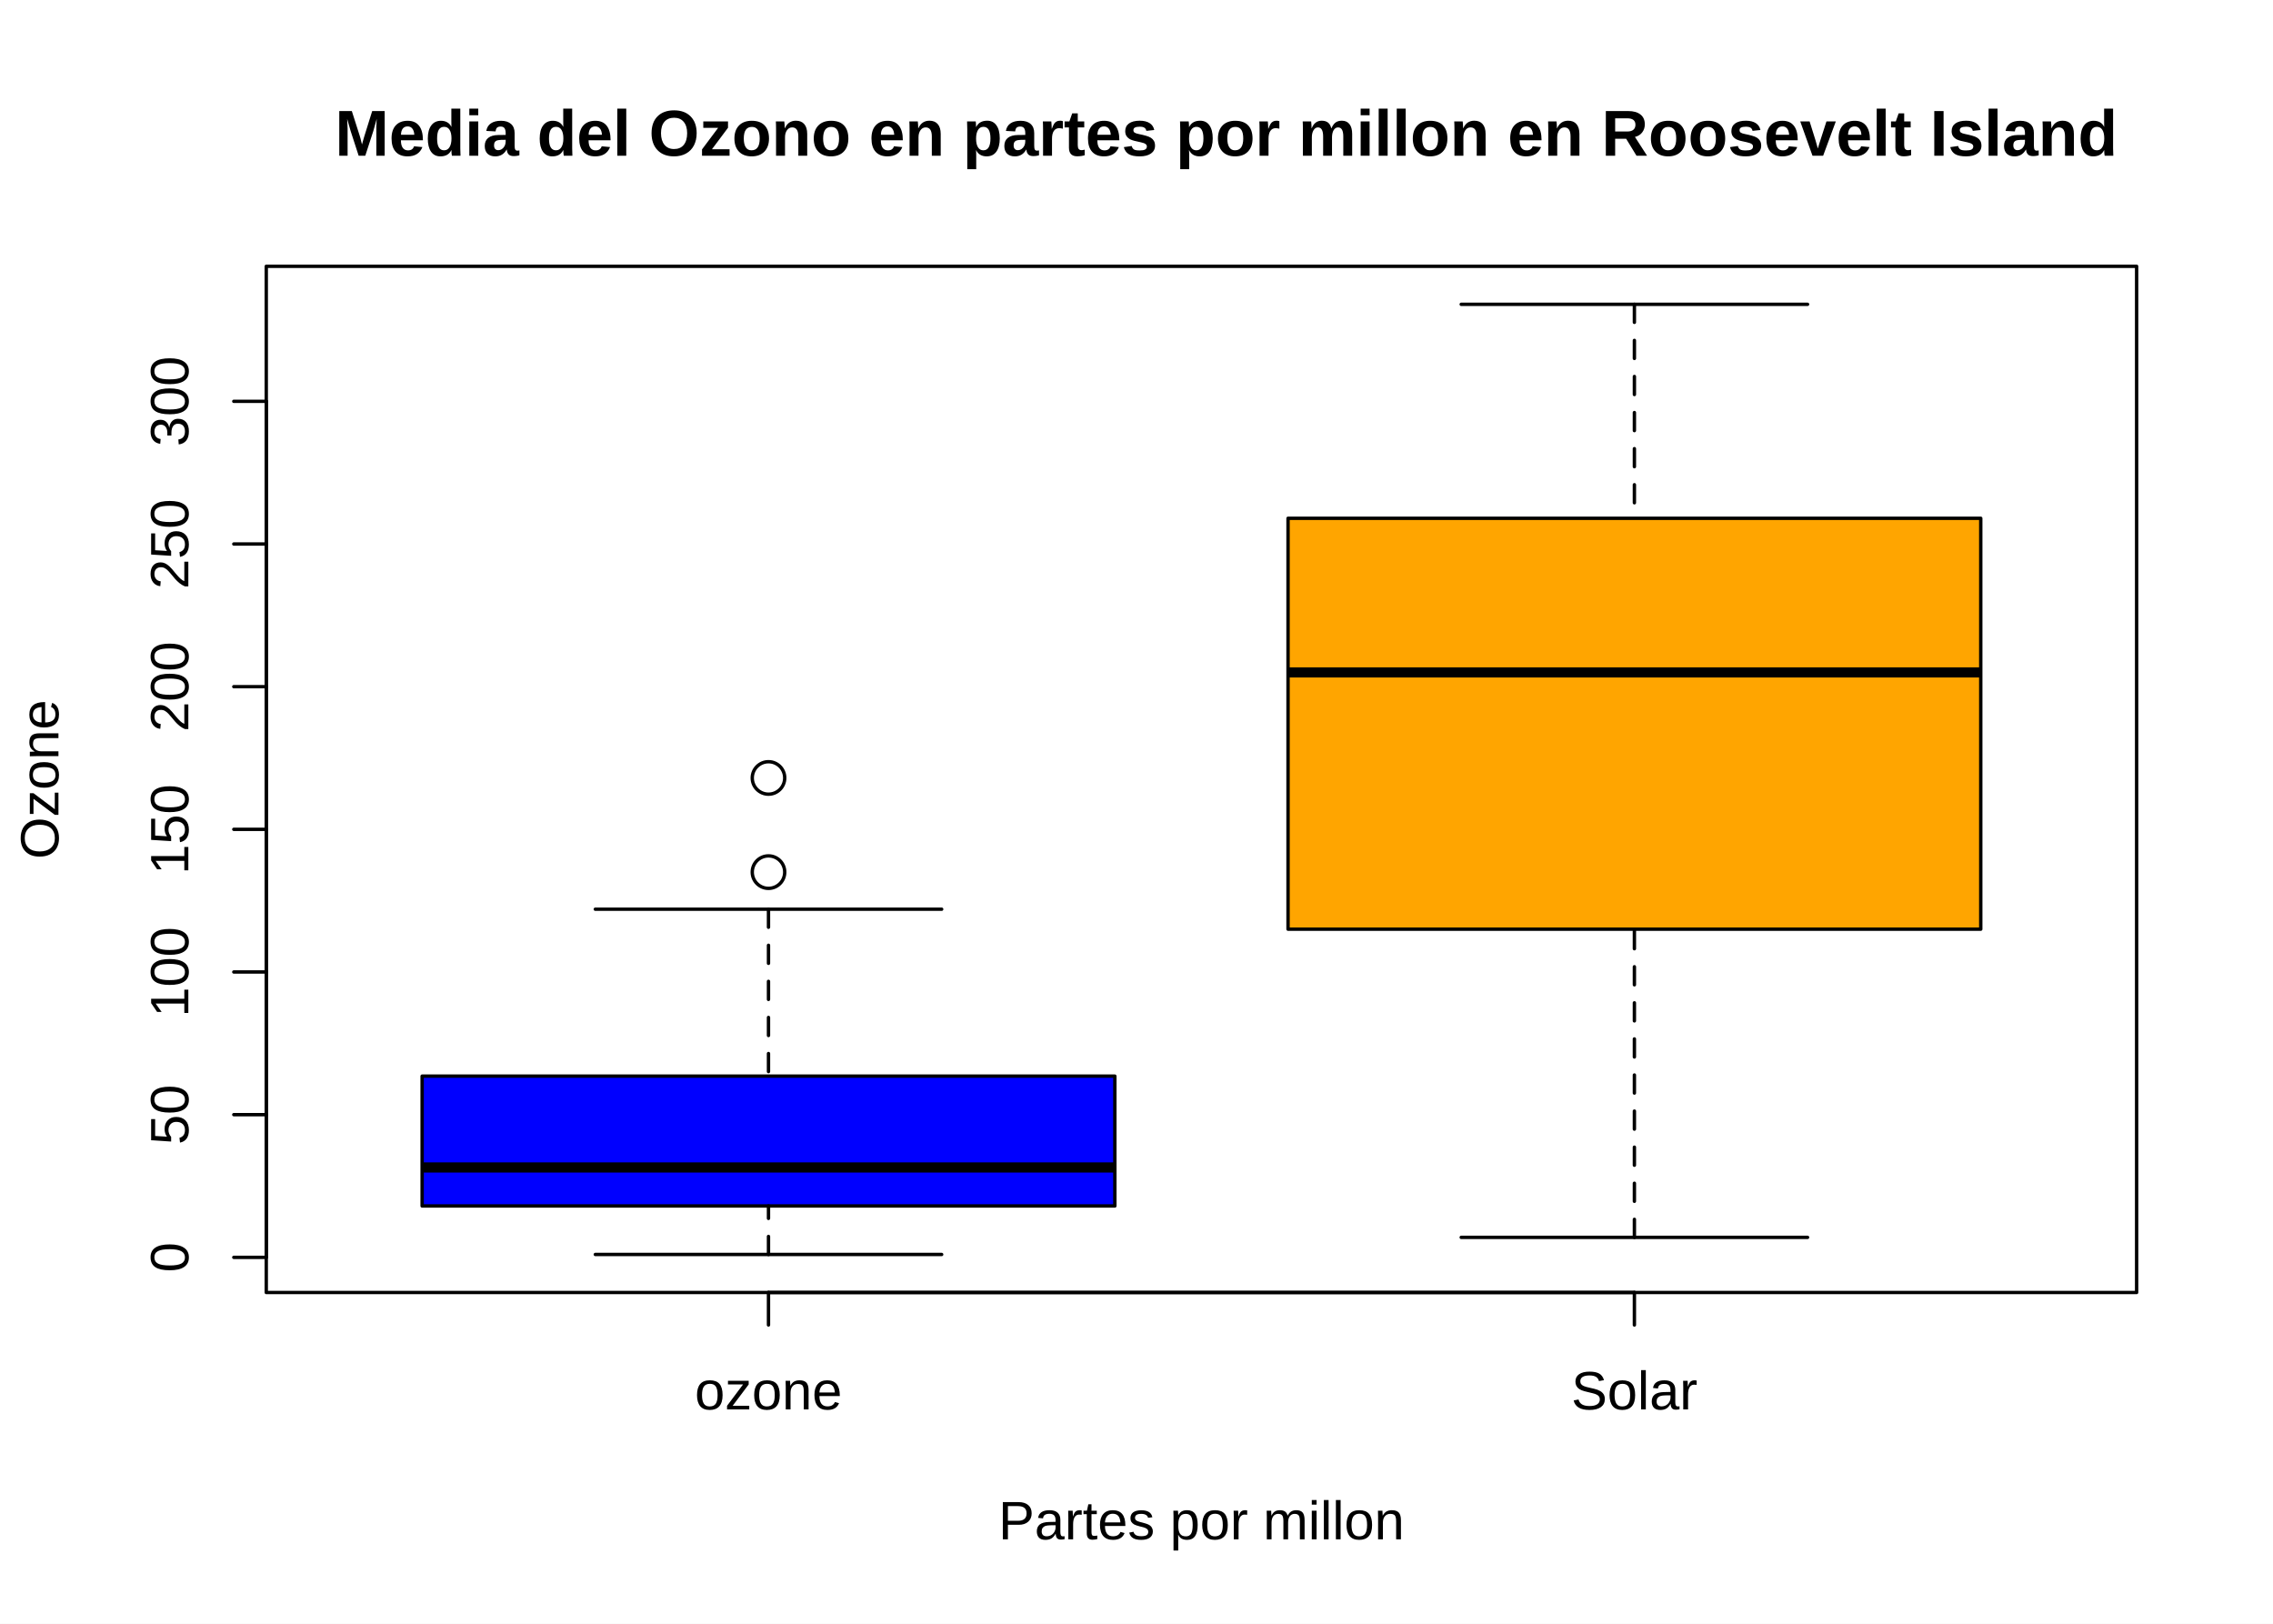
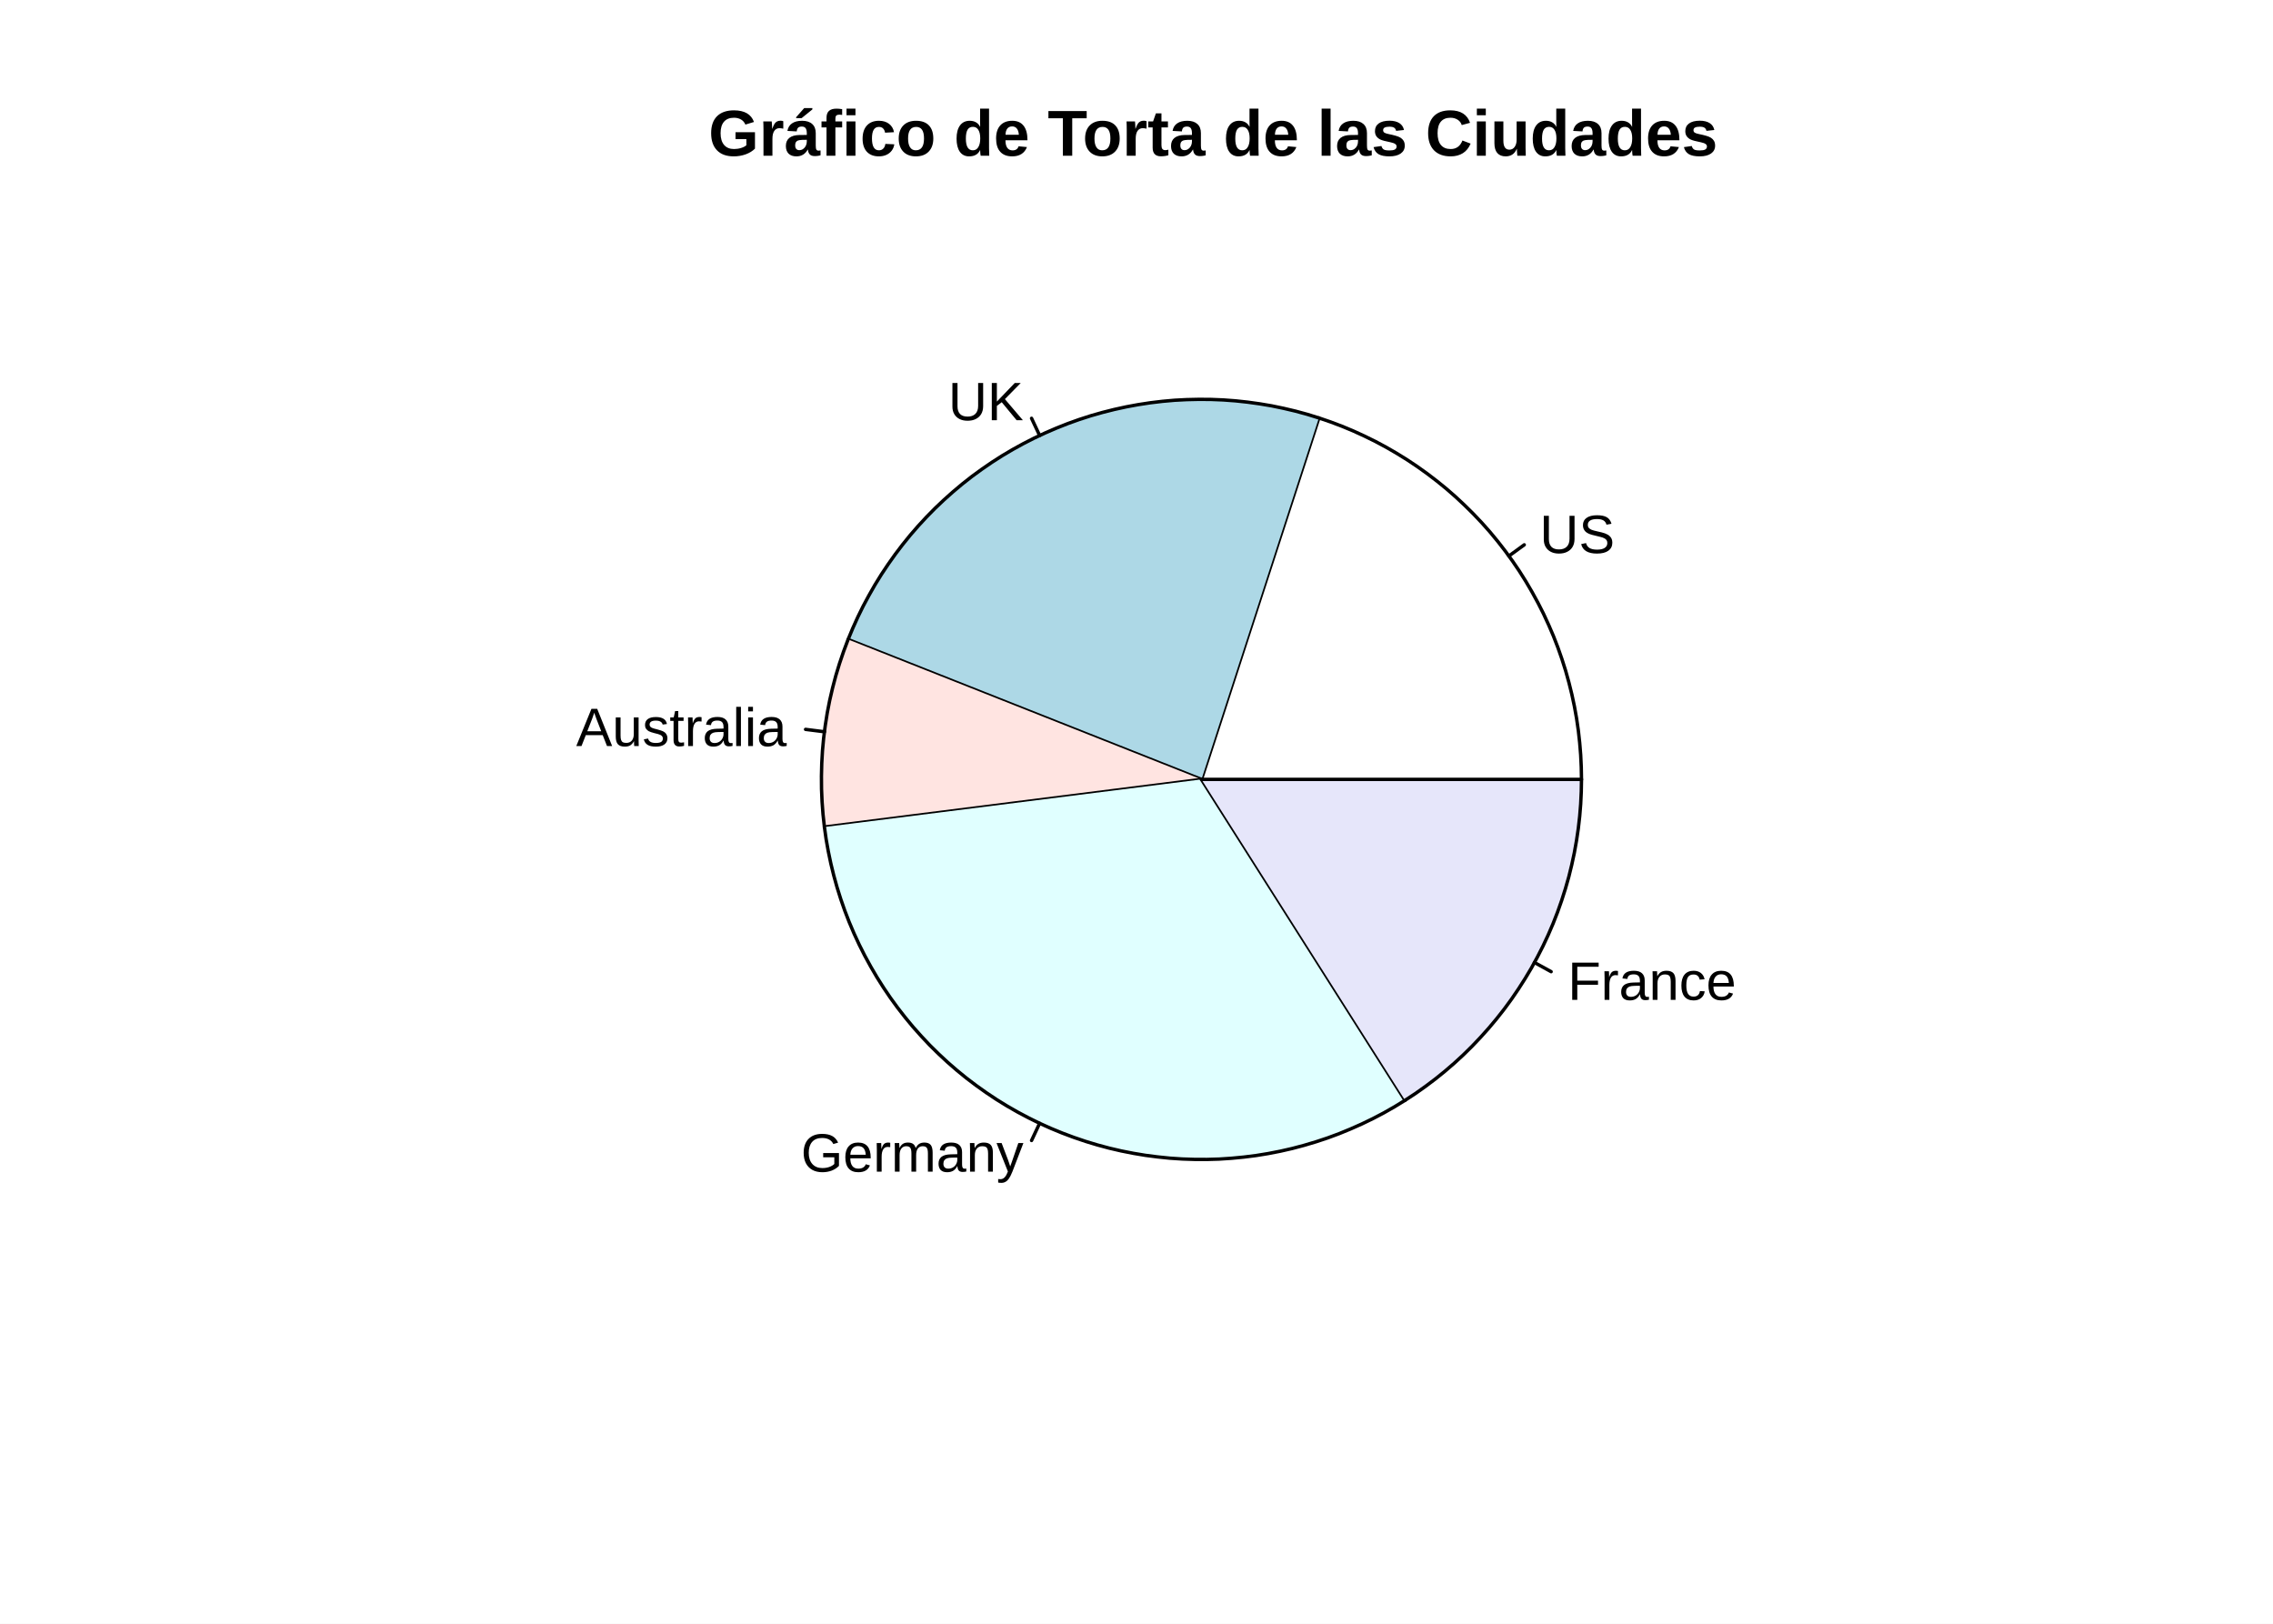
<svg xmlns="http://www.w3.org/2000/svg" viewBox="0 0 504.00 360.00">
  <defs>
    <style type="text/css">
    line, polyline, path, rect, circle {
      fill: none;
      stroke: #000000;
      stroke-linecap: round;
      stroke-linejoin: round;
      stroke-miterlimit: 10.00;
    }
  </style>
  </defs>
  <rect width="100%" height="100%" style="stroke: none; fill: #FFFFFF;" />
  <defs>
    <clipPath id="cpNTkuMDR8NDczLjc2fDI4Ni41Nnw1OS4wNA==">
      <rect x="59.04" y="59.04" width="414.72" height="227.52" />
    </clipPath>
  </defs>
-   <polyline points="93.60,267.38 247.20,267.38 247.20,238.59 93.60,238.59 " style="stroke-width: 0.75; stroke: none; fill: #0000FF;" clip-path="url(#cpNTkuMDR8NDczLjc2fDI4Ni41Nnw1OS4wNA==)" />
-   <line x1="93.60" y1="258.84" x2="247.20" y2="258.84" style="stroke-width: 2.25; stroke-linecap: butt;" clip-path="url(#cpNTkuMDR8NDczLjc2fDI4Ni41Nnw1OS4wNA==)" />
-   <line x1="170.40" y1="278.13" x2="170.40" y2="267.38" style="stroke-width: 0.75; stroke-dasharray: 4.00,4.00;" clip-path="url(#cpNTkuMDR8NDczLjc2fDI4Ni41Nnw1OS4wNA==)" />
-   <line x1="170.40" y1="201.58" x2="170.40" y2="238.59" style="stroke-width: 0.75; stroke-dasharray: 4.00,4.00;" clip-path="url(#cpNTkuMDR8NDczLjc2fDI4Ni41Nnw1OS4wNA==)" />
-   <line x1="132.00" y1="278.13" x2="208.80" y2="278.13" style="stroke-width: 0.75;" clip-path="url(#cpNTkuMDR8NDczLjc2fDI4Ni41Nnw1OS4wNA==)" />
-   <line x1="132.00" y1="201.58" x2="208.80" y2="201.58" style="stroke-width: 0.75;" clip-path="url(#cpNTkuMDR8NDczLjc2fDI4Ni41Nnw1OS4wNA==)" />
-   <polyline points="93.60,267.38 247.20,267.38 247.20,238.59 93.60,238.59 93.60,267.38 " style="stroke-width: 0.75;" clip-path="url(#cpNTkuMDR8NDczLjc2fDI4Ni41Nnw1OS4wNA==)" />
-   <circle cx="170.40" cy="193.36" r="2.70pt" style="stroke-width: 0.75;" clip-path="url(#cpNTkuMDR8NDczLjc2fDI4Ni41Nnw1OS4wNA==)" />
-   <circle cx="170.40" cy="172.48" r="2.70pt" style="stroke-width: 0.75;" clip-path="url(#cpNTkuMDR8NDczLjc2fDI4Ni41Nnw1OS4wNA==)" />
-   <polyline points="285.60,206.01 439.20,206.01 439.20,114.91 285.60,114.91 " style="stroke-width: 0.75; stroke: none; fill: #FFA500;" clip-path="url(#cpNTkuMDR8NDczLjc2fDI4Ni41Nnw1OS4wNA==)" />
-   <line x1="285.60" y1="149.08" x2="439.20" y2="149.08" style="stroke-width: 2.25; stroke-linecap: butt;" clip-path="url(#cpNTkuMDR8NDczLjc2fDI4Ni41Nnw1OS4wNA==)" />
-   <line x1="362.40" y1="274.34" x2="362.40" y2="206.01" style="stroke-width: 0.75; stroke-dasharray: 4.00,4.00;" clip-path="url(#cpNTkuMDR8NDczLjc2fDI4Ni41Nnw1OS4wNA==)" />
-   <line x1="362.40" y1="67.47" x2="362.40" y2="114.91" style="stroke-width: 0.75; stroke-dasharray: 4.00,4.00;" clip-path="url(#cpNTkuMDR8NDczLjc2fDI4Ni41Nnw1OS4wNA==)" />
-   <line x1="324.00" y1="274.34" x2="400.80" y2="274.34" style="stroke-width: 0.75;" clip-path="url(#cpNTkuMDR8NDczLjc2fDI4Ni41Nnw1OS4wNA==)" />
-   <line x1="324.00" y1="67.47" x2="400.80" y2="67.47" style="stroke-width: 0.75;" clip-path="url(#cpNTkuMDR8NDczLjc2fDI4Ni41Nnw1OS4wNA==)" />
-   <polyline points="285.60,206.01 439.20,206.01 439.20,114.91 285.60,114.91 285.60,206.01 " style="stroke-width: 0.75;" clip-path="url(#cpNTkuMDR8NDczLjc2fDI4Ni41Nnw1OS4wNA==)" />
+   <polyline points="350.67,172.80 350.62,170.09 350.49,167.37 350.27,164.67 349.97,161.97 349.58,159.28 349.10,156.61 348.53,153.95 347.88,151.32 347.15,148.70 346.33,146.12 345.43,143.55 344.45,141.02 343.38,138.53 342.24,136.06 341.01,133.64 339.71,131.26 338.34,128.92 336.89,126.62 335.36,124.37 333.77,122.18 332.10,120.03 330.37,117.94 328.57,115.91 326.70,113.94 324.77,112.03 322.79,110.18 320.74,108.39 318.64,106.68 316.48,105.03 314.27,103.45 312.01,101.94 309.70,100.51 307.35,99.15 304.96,97.87 302.52,96.67 300.05,95.54 297.55,94.50 295.01,93.54 292.44,92.66 266.40,172.80 " style="stroke-width: 0.75; fill: #FFFFFF;" clip-path="url(#cpNTkuMDR8NDczLjc2fDI4Ni41Nnw1OS4wNA==)" />
+   <polyline points="334.57,123.27 337.98,120.79 " style="stroke-width: 0.75;" clip-path="url(#cpNTkuMDR8NDczLjc2fDI4Ni41Nnw1OS4wNA==)" />
  <defs>
    <clipPath id="cpMHw1MDR8MzYwfDA=">
      <rect x="0.00" y="0.00" width="504.00" height="360.00" />
    </clipPath>
  </defs>
-   <line x1="170.40" y1="286.56" x2="362.40" y2="286.56" style="stroke-width: 0.75;" clip-path="url(#cpMHw1MDR8MzYwfDA=)" />
-   <line x1="170.40" y1="286.56" x2="170.40" y2="293.76" style="stroke-width: 0.75;" clip-path="url(#cpMHw1MDR8MzYwfDA=)" />
-   <line x1="362.40" y1="286.56" x2="362.40" y2="293.76" style="stroke-width: 0.75;" clip-path="url(#cpMHw1MDR8MzYwfDA=)" />
  <g clip-path="url(#cpMHw1MDR8MzYwfDA=)">
-     <text x="154.05" y="312.48" style="font-size: 12.00px; font-family: Arial;" textLength="32.70px" lengthAdjust="spacingAndGlyphs">ozone</text>
+     <text x="341.39" y="122.61" style="font-size: 12.00px; font-family: Arial;" textLength="16.67px" lengthAdjust="spacingAndGlyphs">US</text>
+   </g>
+   <defs>
+     <clipPath id="cpNTkuMDR8NDczLjc2fDI4Ni41Nnw1OS4wNA==">
+       <rect x="59.04" y="59.04" width="414.72" height="227.52" />
+     </clipPath>
+   </defs>
+   <polyline points="292.44,92.66 289.86,91.86 287.25,91.15 284.62,90.53 281.97,89.98 279.30,89.53 276.63,89.16 273.94,88.87 271.24,88.67 268.54,88.56 265.84,88.54 263.13,88.60 260.43,88.74 257.74,88.98 255.06,89.30 252.38,89.71 249.73,90.20 247.08,90.78 244.46,91.44 241.86,92.18 239.29,93.01 236.75,93.92 234.23,94.92 231.75,95.99 229.30,97.14 226.89,98.37 224.53,99.67 222.20,101.05 219.92,102.51 217.69,104.04 215.51,105.63 213.38,107.30 211.31,109.04 209.29,110.84 207.33,112.70 205.44,114.62 203.60,116.61 201.83,118.65 200.13,120.75 198.49,122.91 196.93,125.11 195.43,127.36 194.01,129.66 192.67,132.01 191.39,134.39 190.20,136.82 189.09,139.28 188.05,141.78 266.40,172.80 " style="stroke-width: 0.75; fill: #ADD8E6;" clip-path="url(#cpNTkuMDR8NDczLjc2fDI4Ni41Nnw1OS4wNA==)" />
+   <polyline points="230.52,96.55 228.73,92.74 " style="stroke-width: 0.75;" clip-path="url(#cpNTkuMDR8NDczLjc2fDI4Ni41Nnw1OS4wNA==)" />
+   <defs>
+     <clipPath id="cpMHw1MDR8MzYwfDA=">
+       <rect x="0.00" y="0.00" width="504.00" height="360.00" />
+     </clipPath>
+   </defs>
+   <g clip-path="url(#cpMHw1MDR8MzYwfDA=)">
+     <text x="210.26" y="93.16" style="font-size: 12.00px; font-family: Arial;" textLength="16.67px" lengthAdjust="spacingAndGlyphs">UK</text>
+   </g>
+   <defs>
+     <clipPath id="cpNTkuMDR8NDczLjc2fDI4Ni41Nnw1OS4wNA==">
+       <rect x="59.04" y="59.04" width="414.72" height="227.52" />
+     </clipPath>
+   </defs>
+   <polyline points="188.05,141.78 187.06,144.42 186.15,147.10 185.33,149.80 184.61,152.53 183.97,155.28 183.43,158.05 182.99,160.84 182.63,163.64 182.37,166.45 182.21,169.27 182.14,172.09 182.16,174.92 182.28,177.74 182.49,180.55 182.80,183.36 266.40,172.80 " style="stroke-width: 0.75; fill: #FFE4E1;" clip-path="url(#cpNTkuMDR8NDczLjc2fDI4Ni41Nnw1OS4wNA==)" />
+   <polyline points="182.80,162.24 178.62,161.71 " style="stroke-width: 0.75;" clip-path="url(#cpNTkuMDR8NDczLjc2fDI4Ni41Nnw1OS4wNA==)" />
+   <defs>
+     <clipPath id="cpMHw1MDR8MzYwfDA=">
+       <rect x="0.00" y="0.00" width="504.00" height="360.00" />
+     </clipPath>
+   </defs>
+   <g clip-path="url(#cpMHw1MDR8MzYwfDA=)">
+     <text x="127.75" y="165.41" style="font-size: 12.00px; font-family: Arial;" textLength="46.69px" lengthAdjust="spacingAndGlyphs">Australia</text>
+   </g>
+   <defs>
+     <clipPath id="cpNTkuMDR8NDczLjc2fDI4Ni41Nnw1OS4wNA==">
+       <rect x="59.04" y="59.04" width="414.72" height="227.52" />
+     </clipPath>
+   </defs>
+   <polyline points="182.80,183.36 183.18,186.07 183.66,188.76 184.22,191.43 184.87,194.09 185.60,196.72 186.42,199.33 187.32,201.91 188.30,204.45 189.37,206.97 190.52,209.45 191.75,211.89 193.06,214.29 194.44,216.65 195.90,218.96 197.43,221.22 199.04,223.43 200.72,225.59 202.46,227.69 204.28,229.73 206.15,231.72 208.10,233.64 210.10,235.50 212.16,237.29 214.28,239.02 216.46,240.67 218.68,242.25 220.96,243.77 223.28,245.20 225.65,246.56 228.07,247.84 230.52,249.05 233.01,250.17 235.54,251.21 238.10,252.17 240.69,253.05 243.30,253.84 245.94,254.55 248.60,255.17 251.28,255.70 253.98,256.15 256.69,256.50 259.41,256.78 262.13,256.96 264.86,257.05 267.60,257.06 270.33,256.98 273.05,256.80 275.77,256.54 278.48,256.20 281.18,255.76 283.86,255.24 286.53,254.63 289.17,253.93 291.79,253.15 294.38,252.29 296.94,251.34 299.47,250.30 301.97,249.19 304.43,248.00 306.85,246.73 309.22,245.38 311.55,243.95 266.40,172.80 " style="stroke-width: 0.75; fill: #E0FFFF;" clip-path="url(#cpNTkuMDR8NDczLjc2fDI4Ni41Nnw1OS4wNA==)" />
+   <polyline points="230.52,249.05 228.73,252.86 " style="stroke-width: 0.75;" clip-path="url(#cpNTkuMDR8NDczLjc2fDI4Ni41Nnw1OS4wNA==)" />
+   <defs>
+     <clipPath id="cpMHw1MDR8MzYwfDA=">
+       <rect x="0.00" y="0.00" width="504.00" height="360.00" />
+     </clipPath>
+   </defs>
+   <g clip-path="url(#cpMHw1MDR8MzYwfDA=)">
+     <text x="177.59" y="259.77" style="font-size: 12.00px; font-family: Arial;" textLength="49.35px" lengthAdjust="spacingAndGlyphs">Germany</text>
+   </g>
+   <defs>
+     <clipPath id="cpNTkuMDR8NDczLjc2fDI4Ni41Nnw1OS4wNA==">
+       <rect x="59.04" y="59.04" width="414.72" height="227.52" />
+     </clipPath>
+   </defs>
+   <polyline points="311.55,243.95 313.84,242.45 316.07,240.87 318.25,239.23 320.38,237.51 322.45,235.73 324.46,233.88 326.41,231.96 328.29,229.98 330.11,227.95 331.87,225.85 333.56,223.70 335.17,221.50 336.71,219.24 338.18,216.94 339.58,214.59 340.89,212.19 342.13,209.76 343.29,207.28 344.37,204.77 345.36,202.23 346.27,199.65 347.10,197.05 347.85,194.42 348.50,191.77 349.08,189.09 349.56,186.40 349.96,183.70 350.27,180.99 350.49,178.26 350.62,175.53 350.67,172.80 266.40,172.80 " style="stroke-width: 0.75; fill: #E6E6FA;" clip-path="url(#cpNTkuMDR8NDczLjc2fDI4Ni41Nnw1OS4wNA==)" />
+   <polyline points="340.24,213.40 343.94,215.43 " style="stroke-width: 0.75;" clip-path="url(#cpNTkuMDR8NDczLjc2fDI4Ni41Nnw1OS4wNA==)" />
+   <defs>
+     <clipPath id="cpMHw1MDR8MzYwfDA=">
+       <rect x="0.00" y="0.00" width="504.00" height="360.00" />
+     </clipPath>
+   </defs>
+   <g clip-path="url(#cpMHw1MDR8MzYwfDA=)">
+     <text x="347.63" y="221.68" style="font-size: 12.00px; font-family: Arial;" textLength="37.35px" lengthAdjust="spacingAndGlyphs">France</text>
  </g>
  <g clip-path="url(#cpMHw1MDR8MzYwfDA=)">
-     <text x="348.39" y="312.48" style="font-size: 12.00px; font-family: Arial;" textLength="28.01px" lengthAdjust="spacingAndGlyphs">Solar</text>
+     <text x="157.09" y="34.53" style="font-size: 14.40px; font-weight: bold; font-family: Arial;" textLength="218.61px" lengthAdjust="spacingAndGlyphs">Gráfico de Torta de las Ciudades</text>
  </g>
-   <line x1="59.04" y1="278.77" x2="59.04" y2="88.98" style="stroke-width: 0.75;" clip-path="url(#cpMHw1MDR8MzYwfDA=)" />
-   <line x1="59.04" y1="278.77" x2="51.84" y2="278.77" style="stroke-width: 0.75;" clip-path="url(#cpMHw1MDR8MzYwfDA=)" />
-   <line x1="59.04" y1="247.13" x2="51.84" y2="247.13" style="stroke-width: 0.75;" clip-path="url(#cpMHw1MDR8MzYwfDA=)" />
-   <line x1="59.04" y1="215.50" x2="51.84" y2="215.50" style="stroke-width: 0.75;" clip-path="url(#cpMHw1MDR8MzYwfDA=)" />
-   <line x1="59.04" y1="183.87" x2="51.84" y2="183.87" style="stroke-width: 0.75;" clip-path="url(#cpMHw1MDR8MzYwfDA=)" />
-   <line x1="59.04" y1="152.24" x2="51.84" y2="152.24" style="stroke-width: 0.75;" clip-path="url(#cpMHw1MDR8MzYwfDA=)" />
-   <line x1="59.04" y1="120.61" x2="51.84" y2="120.61" style="stroke-width: 0.75;" clip-path="url(#cpMHw1MDR8MzYwfDA=)" />
-   <line x1="59.04" y1="88.98" x2="51.84" y2="88.98" style="stroke-width: 0.75;" clip-path="url(#cpMHw1MDR8MzYwfDA=)" />
-   <g clip-path="url(#cpMHw1MDR8MzYwfDA=)">
-     <text transform="translate(41.76,282.10) rotate(-90)" style="font-size: 12.00px; font-family: Arial;" textLength="6.67px" lengthAdjust="spacingAndGlyphs">0</text>
-   </g>
-   <g clip-path="url(#cpMHw1MDR8MzYwfDA=)">
-     <text transform="translate(41.76,253.81) rotate(-90)" style="font-size: 12.00px; font-family: Arial;" textLength="13.35px" lengthAdjust="spacingAndGlyphs">50</text>
-   </g>
-   <g clip-path="url(#cpMHw1MDR8MzYwfDA=)">
-     <text transform="translate(41.76,225.51) rotate(-90)" style="font-size: 12.00px; font-family: Arial;" textLength="20.02px" lengthAdjust="spacingAndGlyphs">100</text>
-   </g>
-   <g clip-path="url(#cpMHw1MDR8MzYwfDA=)">
-     <text transform="translate(41.76,193.88) rotate(-90)" style="font-size: 12.00px; font-family: Arial;" textLength="20.02px" lengthAdjust="spacingAndGlyphs">150</text>
-   </g>
-   <g clip-path="url(#cpMHw1MDR8MzYwfDA=)">
-     <text transform="translate(41.76,162.25) rotate(-90)" style="font-size: 12.00px; font-family: Arial;" textLength="20.02px" lengthAdjust="spacingAndGlyphs">200</text>
-   </g>
-   <g clip-path="url(#cpMHw1MDR8MzYwfDA=)">
-     <text transform="translate(41.76,130.62) rotate(-90)" style="font-size: 12.00px; font-family: Arial;" textLength="20.02px" lengthAdjust="spacingAndGlyphs">250</text>
-   </g>
-   <g clip-path="url(#cpMHw1MDR8MzYwfDA=)">
-     <text transform="translate(41.76,98.99) rotate(-90)" style="font-size: 12.00px; font-family: Arial;" textLength="20.02px" lengthAdjust="spacingAndGlyphs">300</text>
-   </g>
-   <g clip-path="url(#cpMHw1MDR8MzYwfDA=)">
-     <text x="74.26" y="34.53" style="font-size: 14.40px; font-weight: bold; font-family: Arial;" textLength="384.29px" lengthAdjust="spacingAndGlyphs">Media del Ozono en partes por millon en Roosevelt Island</text>
-   </g>
-   <g clip-path="url(#cpMHw1MDR8MzYwfDA=)">
-     <text x="221.38" y="341.28" style="font-size: 12.00px; font-family: Arial;" textLength="90.04px" lengthAdjust="spacingAndGlyphs">Partes por millon</text>
-   </g>
-   <g clip-path="url(#cpMHw1MDR8MzYwfDA=)">
-     <text transform="translate(12.96,190.48) rotate(-90)" style="font-size: 12.00px; font-family: Arial;" textLength="35.36px" lengthAdjust="spacingAndGlyphs">Ozone</text>
-   </g>
-   <polyline points="59.04,286.56 473.76,286.56 473.76,59.04 59.04,59.04 59.04,286.56 " style="stroke-width: 0.75;" clip-path="url(#cpMHw1MDR8MzYwfDA=)" />
</svg>
